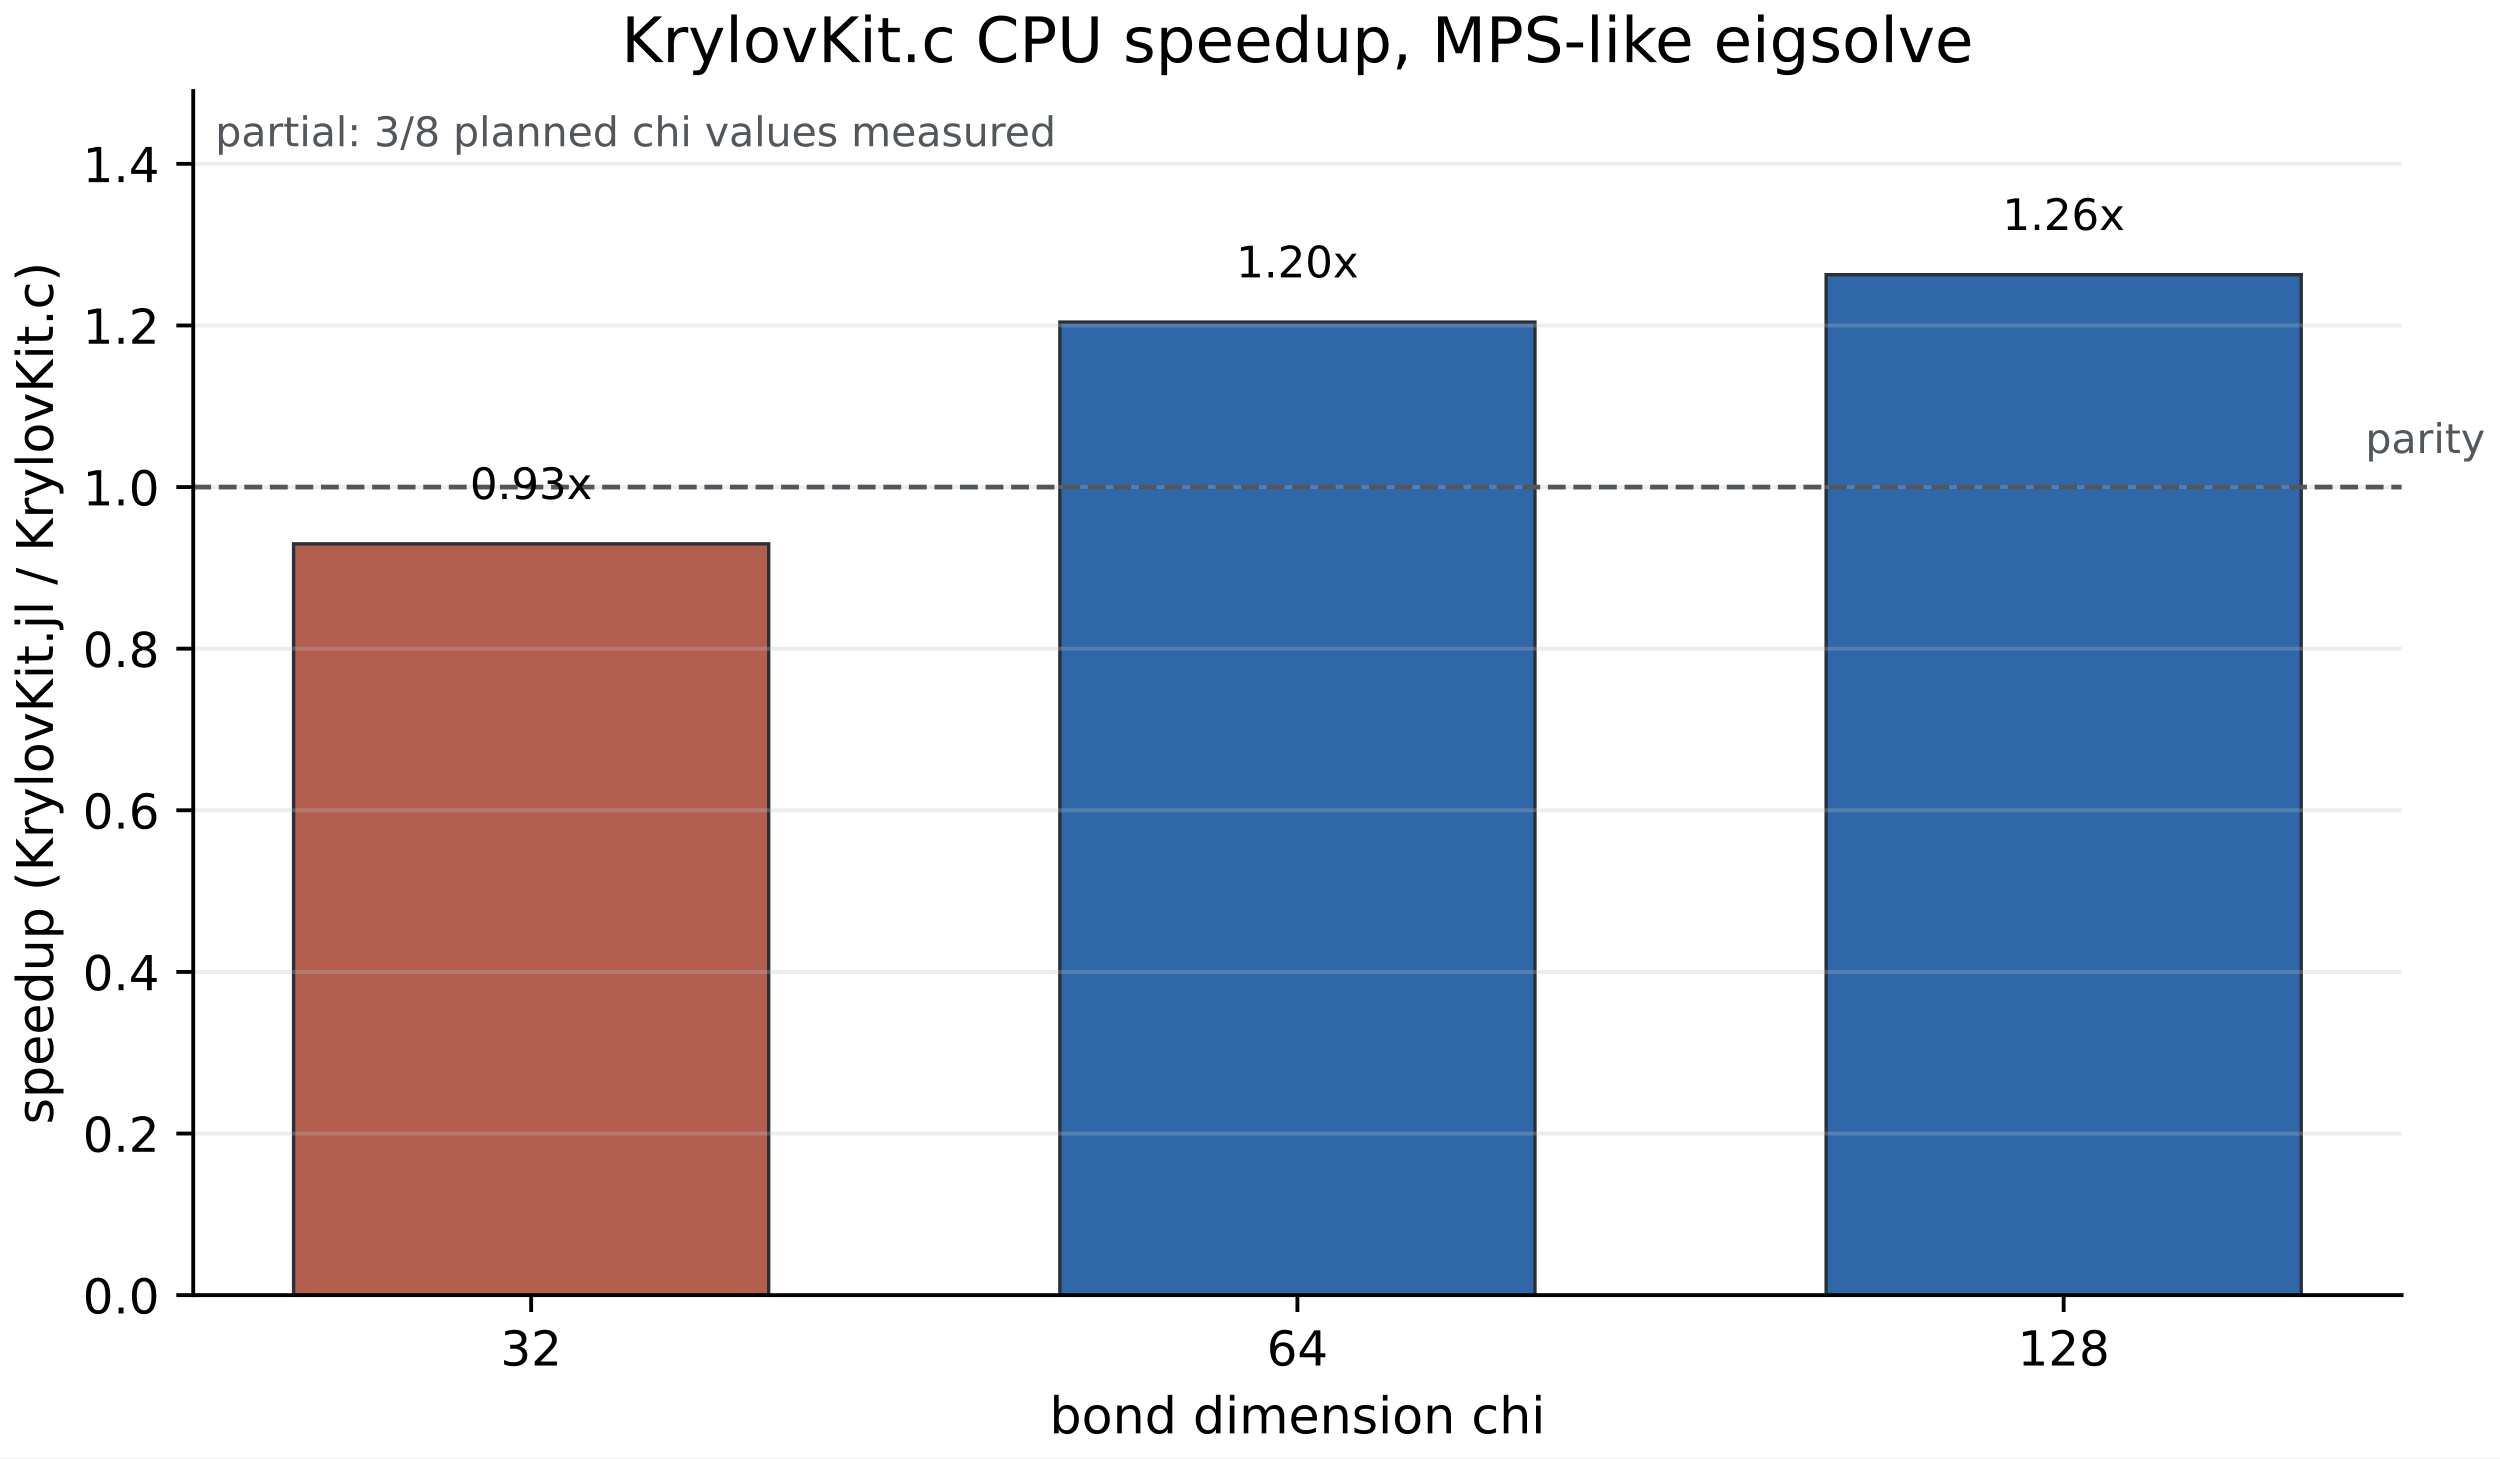
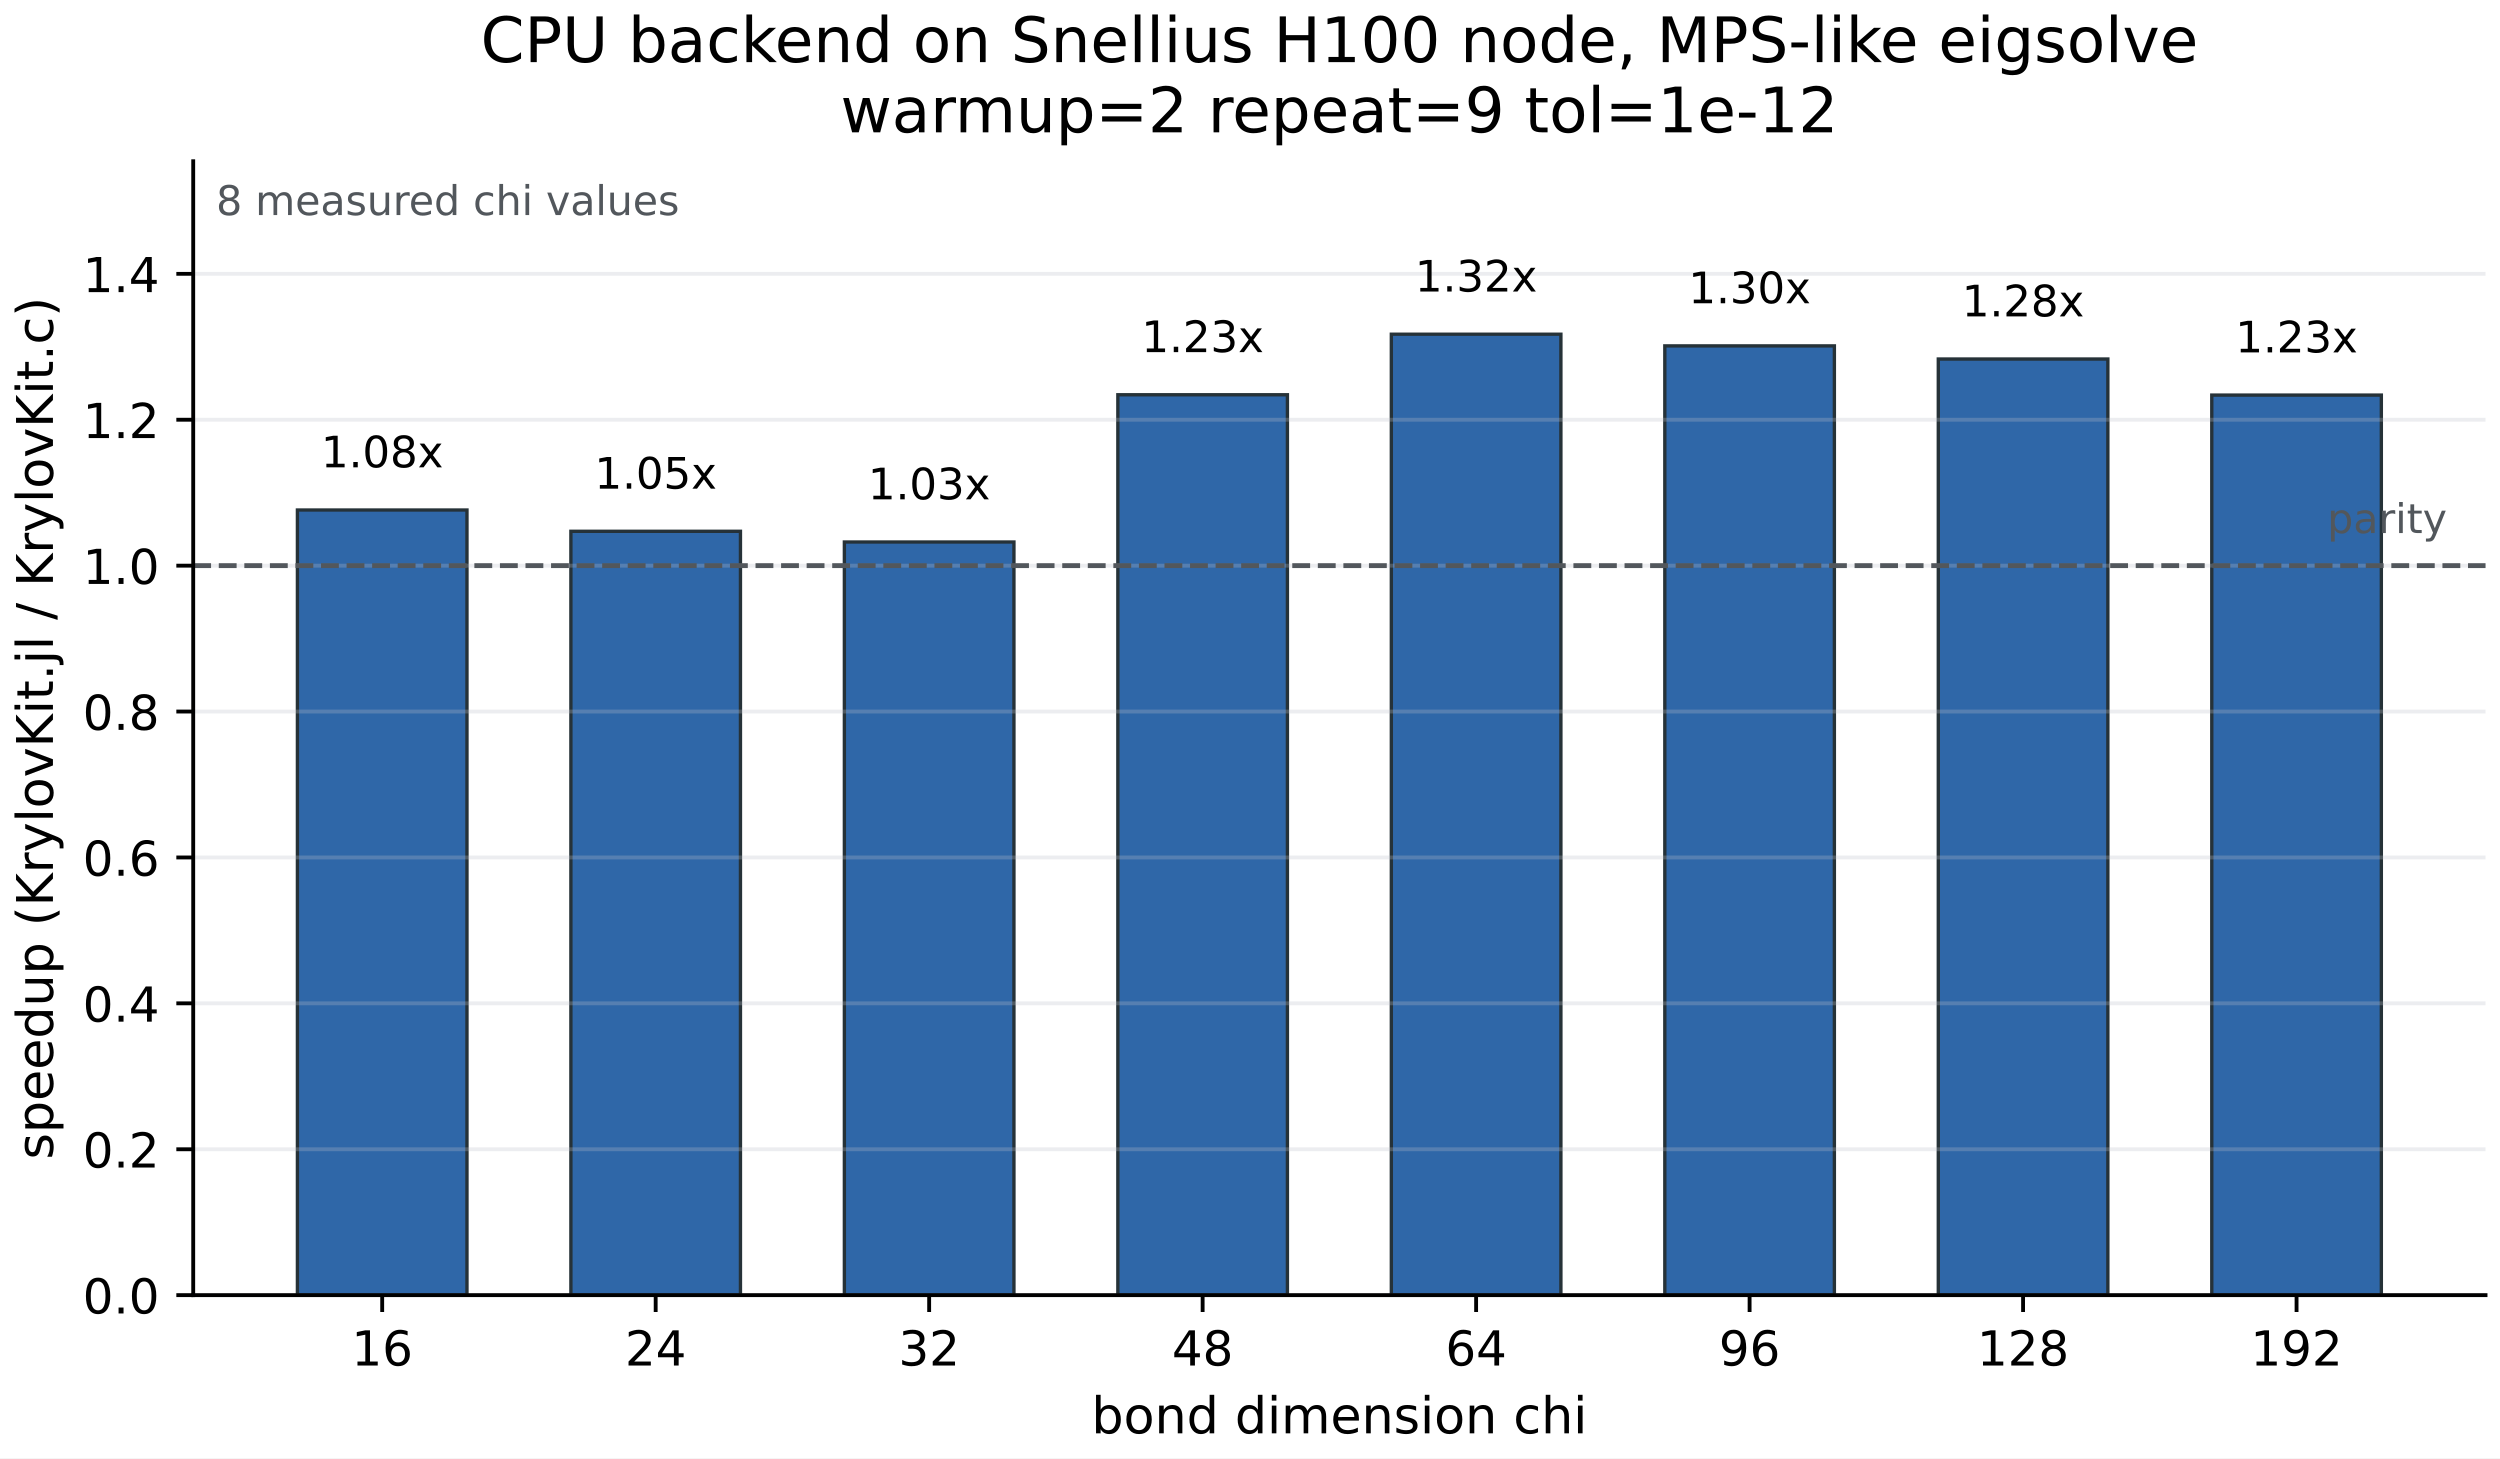
<svg xmlns="http://www.w3.org/2000/svg" xmlns:xlink="http://www.w3.org/1999/xlink" width="518.4pt" height="302.4pt" viewBox="0 0 518.4 302.4" version="1.1">
  <defs>
    <style type="text/css">*{stroke-linejoin: round; stroke-linecap: butt}</style>
  </defs>
  <g id="figure_1">
    <g id="patch_1">
      <path d="M 0 302.4 L 518.4 302.4 L 518.4 0 L 0 0 z " style="fill: #ffffff" />
    </g>
    <g id="axes_1">
      <g id="patch_2">
-         <path d="M 40.065 268.56 L 497.997 268.56 L 497.997 18.878 L 40.065 18.878 z " style="fill: #ffffff" />
+         <path d="M 40.065 268.56 L 515.4 268.56 L 515.4 33.435 L 40.065 33.435 z " style="fill: #ffffff" />
      </g>
      <g id="patch_3">
-         <path d="M 60.88 268.56 L 159.395 268.56 L 159.395 112.765 L 60.88 112.765 z " clip-path="url(#pa7dfcd3b8d)" style="fill: #b45f4d; stroke: #263238; stroke-width: 0.7; stroke-linejoin: miter" />
+         <path d="M 61.672 268.56 L 96.831 268.56 L 96.831 105.755 L 61.672 105.755 z " clip-path="url(#p8f38b51443)" style="fill: #2f67a8; stroke: #263238; stroke-width: 0.7; stroke-linejoin: miter" />
      </g>
      <g id="patch_4">
-         <path d="M 219.774 268.56 L 318.288 268.56 L 318.288 66.794 L 219.774 66.794 z " clip-path="url(#pa7dfcd3b8d)" style="fill: #2f67a8; stroke: #263238; stroke-width: 0.7; stroke-linejoin: miter" />
+         <path d="M 118.38 268.56 L 153.54 268.56 L 153.54 110.169 L 118.38 110.169 z " clip-path="url(#p8f38b51443)" style="fill: #2f67a8; stroke: #263238; stroke-width: 0.7; stroke-linejoin: miter" />
      </g>
      <g id="patch_5">
-         <path d="M 378.668 268.56 L 477.182 268.56 L 477.182 56.965 L 378.668 56.965 z " clip-path="url(#pa7dfcd3b8d)" style="fill: #2f67a8; stroke: #263238; stroke-width: 0.7; stroke-linejoin: miter" />
+         <path d="M 175.089 268.56 L 210.249 268.56 L 210.249 112.388 L 175.089 112.388 z " clip-path="url(#p8f38b51443)" style="fill: #2f67a8; stroke: #263238; stroke-width: 0.7; stroke-linejoin: miter" />
+       </g>
+       <g id="patch_6">
+         <path d="M 231.798 268.56 L 266.958 268.56 L 266.958 81.857 L 231.798 81.857 z " clip-path="url(#p8f38b51443)" style="fill: #2f67a8; stroke: #263238; stroke-width: 0.7; stroke-linejoin: miter" />
+       </g>
+       <g id="patch_7">
+         <path d="M 288.507 268.56 L 323.667 268.56 L 323.667 69.302 L 288.507 69.302 z " clip-path="url(#p8f38b51443)" style="fill: #2f67a8; stroke: #263238; stroke-width: 0.7; stroke-linejoin: miter" />
+       </g>
+       <g id="patch_8">
+         <path d="M 345.216 268.56 L 380.376 268.56 L 380.376 71.722 L 345.216 71.722 z " clip-path="url(#p8f38b51443)" style="fill: #2f67a8; stroke: #263238; stroke-width: 0.7; stroke-linejoin: miter" />
+       </g>
+       <g id="patch_9">
+         <path d="M 401.925 268.56 L 437.085 268.56 L 437.085 74.451 L 401.925 74.451 z " clip-path="url(#p8f38b51443)" style="fill: #2f67a8; stroke: #263238; stroke-width: 0.7; stroke-linejoin: miter" />
+       </g>
+       <g id="patch_10">
+         <path d="M 458.634 268.56 L 493.794 268.56 L 493.794 81.924 L 458.634 81.924 z " clip-path="url(#p8f38b51443)" style="fill: #2f67a8; stroke: #263238; stroke-width: 0.7; stroke-linejoin: miter" />
      </g>
      <g id="matplotlib.axis_1">
        <g id="xtick_1">
          <g id="line2d_1">
            <defs>
-               <path id="m9ec4e8a337" d="M 0 0 L 0 3.5 " style="stroke: #000000; stroke-width: 0.8" />
+               <path id="ma31fbbdd18" d="M 0 0 L 0 3.5 " style="stroke: #000000; stroke-width: 0.8" />
            </defs>
            <g>
-               <use xlink:href="#m9ec4e8a337" x="110.137" y="268.56" style="stroke: #000000; stroke-width: 0.8" />
+               <use xlink:href="#ma31fbbdd18" x="79.251" y="268.56" style="stroke: #000000; stroke-width: 0.8" />
            </g>
          </g>
          <g id="text_1">
-             <text style="font-size: 10px; font-family: 'DejaVu Sans', 'Bitstream Vera Sans', 'Computer Modern Sans Serif', 'Lucida Grande', 'Verdana', 'Geneva', 'Lucid', 'Arial', 'Helvetica', 'Avant Garde', sans-serif; text-anchor: middle" x="110.137" y="283.158" transform="rotate(-0 110.1375 283.158)">32</text>
+             <text style="font-size: 10px; font-family: 'DejaVu Sans', 'Bitstream Vera Sans', 'Computer Modern Sans Serif', 'Lucida Grande', 'Verdana', 'Geneva', 'Lucid', 'Arial', 'Helvetica', 'Avant Garde', sans-serif; text-anchor: middle" x="79.251" y="283.158" transform="rotate(-0 79.25128 283.158)">16</text>
          </g>
        </g>
        <g id="xtick_2">
          <g id="line2d_2">
            <g>
-               <use xlink:href="#m9ec4e8a337" x="269.031" y="268.56" style="stroke: #000000; stroke-width: 0.8" />
+               <use xlink:href="#ma31fbbdd18" x="135.96" y="268.56" style="stroke: #000000; stroke-width: 0.8" />
            </g>
          </g>
          <g id="text_2">
-             <text style="font-size: 10px; font-family: 'DejaVu Sans', 'Bitstream Vera Sans', 'Computer Modern Sans Serif', 'Lucida Grande', 'Verdana', 'Geneva', 'Lucid', 'Arial', 'Helvetica', 'Avant Garde', sans-serif; text-anchor: middle" x="269.031" y="283.158" transform="rotate(-0 269.0311 283.158)">64</text>
+             <text style="font-size: 10px; font-family: 'DejaVu Sans', 'Bitstream Vera Sans', 'Computer Modern Sans Serif', 'Lucida Grande', 'Verdana', 'Geneva', 'Lucid', 'Arial', 'Helvetica', 'Avant Garde', sans-serif; text-anchor: middle" x="135.96" y="283.158" transform="rotate(-0 135.9602 283.158)">24</text>
          </g>
        </g>
        <g id="xtick_3">
          <g id="line2d_3">
            <g>
-               <use xlink:href="#m9ec4e8a337" x="427.925" y="268.56" style="stroke: #000000; stroke-width: 0.8" />
+               <use xlink:href="#ma31fbbdd18" x="192.669" y="268.56" style="stroke: #000000; stroke-width: 0.8" />
            </g>
          </g>
          <g id="text_3">
-             <text style="font-size: 10px; font-family: 'DejaVu Sans', 'Bitstream Vera Sans', 'Computer Modern Sans Serif', 'Lucida Grande', 'Verdana', 'Geneva', 'Lucid', 'Arial', 'Helvetica', 'Avant Garde', sans-serif; text-anchor: middle" x="427.925" y="283.158" transform="rotate(-0 427.9248 283.158)">128</text>
-           </g>
-         </g>
-         <g id="text_4">
-           <text style="font-size: 10.5px; font-family: 'DejaVu Sans', 'Bitstream Vera Sans', 'Computer Modern Sans Serif', 'Lucida Grande', 'Verdana', 'Geneva', 'Lucid', 'Arial', 'Helvetica', 'Avant Garde', sans-serif; text-anchor: middle" x="269.031" y="297.216" transform="rotate(-0 269.0311 297.2161)">bond dimension chi</text>
+             <text style="font-size: 10px; font-family: 'DejaVu Sans', 'Bitstream Vera Sans', 'Computer Modern Sans Serif', 'Lucida Grande', 'Verdana', 'Geneva', 'Lucid', 'Arial', 'Helvetica', 'Avant Garde', sans-serif; text-anchor: middle" x="192.669" y="283.158" transform="rotate(-0 192.6692 283.158)">32</text>
+           </g>
+         </g>
+         <g id="xtick_4">
+           <g id="line2d_4">
+             <g>
+               <use xlink:href="#ma31fbbdd18" x="249.378" y="268.56" style="stroke: #000000; stroke-width: 0.8" />
+             </g>
+           </g>
+           <g id="text_4">
+             <text style="font-size: 10px; font-family: 'DejaVu Sans', 'Bitstream Vera Sans', 'Computer Modern Sans Serif', 'Lucida Grande', 'Verdana', 'Geneva', 'Lucid', 'Arial', 'Helvetica', 'Avant Garde', sans-serif; text-anchor: middle" x="249.378" y="283.158" transform="rotate(-0 249.3781 283.158)">48</text>
+           </g>
+         </g>
+         <g id="xtick_5">
+           <g id="line2d_5">
+             <g>
+               <use xlink:href="#ma31fbbdd18" x="306.087" y="268.56" style="stroke: #000000; stroke-width: 0.8" />
+             </g>
+           </g>
+           <g id="text_5">
+             <text style="font-size: 10px; font-family: 'DejaVu Sans', 'Bitstream Vera Sans', 'Computer Modern Sans Serif', 'Lucida Grande', 'Verdana', 'Geneva', 'Lucid', 'Arial', 'Helvetica', 'Avant Garde', sans-serif; text-anchor: middle" x="306.087" y="283.158" transform="rotate(-0 306.087 283.158)">64</text>
+           </g>
+         </g>
+         <g id="xtick_6">
+           <g id="line2d_6">
+             <g>
+               <use xlink:href="#ma31fbbdd18" x="362.796" y="268.56" style="stroke: #000000; stroke-width: 0.8" />
+             </g>
+           </g>
+           <g id="text_6">
+             <text style="font-size: 10px; font-family: 'DejaVu Sans', 'Bitstream Vera Sans', 'Computer Modern Sans Serif', 'Lucida Grande', 'Verdana', 'Geneva', 'Lucid', 'Arial', 'Helvetica', 'Avant Garde', sans-serif; text-anchor: middle" x="362.796" y="283.158" transform="rotate(-0 362.796 283.158)">96</text>
+           </g>
+         </g>
+         <g id="xtick_7">
+           <g id="line2d_7">
+             <g>
+               <use xlink:href="#ma31fbbdd18" x="419.505" y="268.56" style="stroke: #000000; stroke-width: 0.8" />
+             </g>
+           </g>
+           <g id="text_7">
+             <text style="font-size: 10px; font-family: 'DejaVu Sans', 'Bitstream Vera Sans', 'Computer Modern Sans Serif', 'Lucida Grande', 'Verdana', 'Geneva', 'Lucid', 'Arial', 'Helvetica', 'Avant Garde', sans-serif; text-anchor: middle" x="419.505" y="283.158" transform="rotate(-0 419.5049 283.158)">128</text>
+           </g>
+         </g>
+         <g id="xtick_8">
+           <g id="line2d_8">
+             <g>
+               <use xlink:href="#ma31fbbdd18" x="476.214" y="268.56" style="stroke: #000000; stroke-width: 0.8" />
+             </g>
+           </g>
+           <g id="text_8">
+             <text style="font-size: 10px; font-family: 'DejaVu Sans', 'Bitstream Vera Sans', 'Computer Modern Sans Serif', 'Lucida Grande', 'Verdana', 'Geneva', 'Lucid', 'Arial', 'Helvetica', 'Avant Garde', sans-serif; text-anchor: middle" x="476.214" y="283.158" transform="rotate(-0 476.2139 283.158)">192</text>
+           </g>
+         </g>
+         <g id="text_9">
+           <text style="font-size: 10.5px; font-family: 'DejaVu Sans', 'Bitstream Vera Sans', 'Computer Modern Sans Serif', 'Lucida Grande', 'Verdana', 'Geneva', 'Lucid', 'Arial', 'Helvetica', 'Avant Garde', sans-serif; text-anchor: middle" x="277.733" y="297.216" transform="rotate(-0 277.7326 297.2161)">bond dimension chi</text>
        </g>
      </g>
      <g id="matplotlib.axis_2">
        <g id="ytick_1">
-           <g id="line2d_4">
-             <path d="M 40.065 268.56 L 497.997 268.56 " clip-path="url(#pa7dfcd3b8d)" style="fill: none; stroke: #b9c0c9; stroke-opacity: 0.28; stroke-width: 0.8; stroke-linecap: square" />
-           </g>
-           <g id="line2d_5">
+           <g id="line2d_9">
+             <path d="M 40.065 268.56 L 515.4 268.56 " clip-path="url(#p8f38b51443)" style="fill: none; stroke: #b9c0c9; stroke-opacity: 0.28; stroke-width: 0.8; stroke-linecap: square" />
+           </g>
+           <g id="line2d_10">
            <defs>
-               <path id="md49a65c9da" d="M 0 0 L -3.5 0 " style="stroke: #000000; stroke-width: 0.8" />
+               <path id="mf5c52425d9" d="M 0 0 L -3.5 0 " style="stroke: #000000; stroke-width: 0.8" />
            </defs>
            <g>
-               <use xlink:href="#md49a65c9da" x="40.065" y="268.56" style="stroke: #000000; stroke-width: 0.8" />
-             </g>
-           </g>
-           <g id="text_5">
+               <use xlink:href="#mf5c52425d9" x="40.065" y="268.56" style="stroke: #000000; stroke-width: 0.8" />
+             </g>
+           </g>
+           <g id="text_10">
            <text style="font-size: 10px; font-family: 'DejaVu Sans', 'Bitstream Vera Sans', 'Computer Modern Sans Serif', 'Lucida Grande', 'Verdana', 'Geneva', 'Lucid', 'Arial', 'Helvetica', 'Avant Garde', sans-serif; text-anchor: end" x="33.065" y="272.359" transform="rotate(-0 33.0654 272.3588)">0.0</text>
          </g>
        </g>
        <g id="ytick_2">
-           <g id="line2d_6">
-             <path d="M 40.065 235.047 L 497.997 235.047 " clip-path="url(#pa7dfcd3b8d)" style="fill: none; stroke: #b9c0c9; stroke-opacity: 0.28; stroke-width: 0.8; stroke-linecap: square" />
-           </g>
-           <g id="line2d_7">
-             <g>
-               <use xlink:href="#md49a65c9da" x="40.065" y="235.047" style="stroke: #000000; stroke-width: 0.8" />
-             </g>
-           </g>
-           <g id="text_6">
-             <text style="font-size: 10px; font-family: 'DejaVu Sans', 'Bitstream Vera Sans', 'Computer Modern Sans Serif', 'Lucida Grande', 'Verdana', 'Geneva', 'Lucid', 'Arial', 'Helvetica', 'Avant Garde', sans-serif; text-anchor: end" x="33.065" y="238.846" transform="rotate(-0 33.0654 238.8464)">0.2</text>
+           <g id="line2d_11">
+             <path d="M 40.065 238.306 L 515.4 238.306 " clip-path="url(#p8f38b51443)" style="fill: none; stroke: #b9c0c9; stroke-opacity: 0.28; stroke-width: 0.8; stroke-linecap: square" />
+           </g>
+           <g id="line2d_12">
+             <g>
+               <use xlink:href="#mf5c52425d9" x="40.065" y="238.306" style="stroke: #000000; stroke-width: 0.8" />
+             </g>
+           </g>
+           <g id="text_11">
+             <text style="font-size: 10px; font-family: 'DejaVu Sans', 'Bitstream Vera Sans', 'Computer Modern Sans Serif', 'Lucida Grande', 'Verdana', 'Geneva', 'Lucid', 'Arial', 'Helvetica', 'Avant Garde', sans-serif; text-anchor: end" x="33.065" y="242.105" transform="rotate(-0 33.0654 242.105)">0.2</text>
          </g>
        </g>
        <g id="ytick_3">
-           <g id="line2d_8">
-             <path d="M 40.065 201.535 L 497.997 201.535 " clip-path="url(#pa7dfcd3b8d)" style="fill: none; stroke: #b9c0c9; stroke-opacity: 0.28; stroke-width: 0.8; stroke-linecap: square" />
-           </g>
-           <g id="line2d_9">
-             <g>
-               <use xlink:href="#md49a65c9da" x="40.065" y="201.535" style="stroke: #000000; stroke-width: 0.8" />
-             </g>
-           </g>
-           <g id="text_7">
-             <text style="font-size: 10px; font-family: 'DejaVu Sans', 'Bitstream Vera Sans', 'Computer Modern Sans Serif', 'Lucida Grande', 'Verdana', 'Geneva', 'Lucid', 'Arial', 'Helvetica', 'Avant Garde', sans-serif; text-anchor: end" x="33.065" y="205.334" transform="rotate(-0 33.0654 205.334)">0.4</text>
+           <g id="line2d_13">
+             <path d="M 40.065 208.052 L 515.4 208.052 " clip-path="url(#p8f38b51443)" style="fill: none; stroke: #b9c0c9; stroke-opacity: 0.28; stroke-width: 0.8; stroke-linecap: square" />
+           </g>
+           <g id="line2d_14">
+             <g>
+               <use xlink:href="#mf5c52425d9" x="40.065" y="208.052" style="stroke: #000000; stroke-width: 0.8" />
+             </g>
+           </g>
+           <g id="text_12">
+             <text style="font-size: 10px; font-family: 'DejaVu Sans', 'Bitstream Vera Sans', 'Computer Modern Sans Serif', 'Lucida Grande', 'Verdana', 'Geneva', 'Lucid', 'Arial', 'Helvetica', 'Avant Garde', sans-serif; text-anchor: end" x="33.065" y="211.851" transform="rotate(-0 33.0654 211.8513)">0.4</text>
          </g>
        </g>
        <g id="ytick_4">
-           <g id="line2d_10">
-             <path d="M 40.065 168.022 L 497.997 168.022 " clip-path="url(#pa7dfcd3b8d)" style="fill: none; stroke: #b9c0c9; stroke-opacity: 0.28; stroke-width: 0.8; stroke-linecap: square" />
-           </g>
-           <g id="line2d_11">
-             <g>
-               <use xlink:href="#md49a65c9da" x="40.065" y="168.022" style="stroke: #000000; stroke-width: 0.8" />
-             </g>
-           </g>
-           <g id="text_8">
-             <text style="font-size: 10px; font-family: 'DejaVu Sans', 'Bitstream Vera Sans', 'Computer Modern Sans Serif', 'Lucida Grande', 'Verdana', 'Geneva', 'Lucid', 'Arial', 'Helvetica', 'Avant Garde', sans-serif; text-anchor: end" x="33.065" y="171.822" transform="rotate(-0 33.0654 171.8216)">0.6</text>
+           <g id="line2d_15">
+             <path d="M 40.065 177.798 L 515.4 177.798 " clip-path="url(#p8f38b51443)" style="fill: none; stroke: #b9c0c9; stroke-opacity: 0.28; stroke-width: 0.8; stroke-linecap: square" />
+           </g>
+           <g id="line2d_16">
+             <g>
+               <use xlink:href="#mf5c52425d9" x="40.065" y="177.798" style="stroke: #000000; stroke-width: 0.8" />
+             </g>
+           </g>
+           <g id="text_13">
+             <text style="font-size: 10px; font-family: 'DejaVu Sans', 'Bitstream Vera Sans', 'Computer Modern Sans Serif', 'Lucida Grande', 'Verdana', 'Geneva', 'Lucid', 'Arial', 'Helvetica', 'Avant Garde', sans-serif; text-anchor: end" x="33.065" y="181.597" transform="rotate(-0 33.0654 181.5975)">0.6</text>
          </g>
        </g>
        <g id="ytick_5">
-           <g id="line2d_12">
-             <path d="M 40.065 134.51 L 497.997 134.51 " clip-path="url(#pa7dfcd3b8d)" style="fill: none; stroke: #b9c0c9; stroke-opacity: 0.28; stroke-width: 0.8; stroke-linecap: square" />
-           </g>
-           <g id="line2d_13">
-             <g>
-               <use xlink:href="#md49a65c9da" x="40.065" y="134.51" style="stroke: #000000; stroke-width: 0.8" />
-             </g>
-           </g>
-           <g id="text_9">
-             <text style="font-size: 10px; font-family: 'DejaVu Sans', 'Bitstream Vera Sans', 'Computer Modern Sans Serif', 'Lucida Grande', 'Verdana', 'Geneva', 'Lucid', 'Arial', 'Helvetica', 'Avant Garde', sans-serif; text-anchor: end" x="33.065" y="138.309" transform="rotate(-0 33.0654 138.3092)">0.8</text>
+           <g id="line2d_17">
+             <path d="M 40.065 147.544 L 515.4 147.544 " clip-path="url(#p8f38b51443)" style="fill: none; stroke: #b9c0c9; stroke-opacity: 0.28; stroke-width: 0.8; stroke-linecap: square" />
+           </g>
+           <g id="line2d_18">
+             <g>
+               <use xlink:href="#mf5c52425d9" x="40.065" y="147.544" style="stroke: #000000; stroke-width: 0.8" />
+             </g>
+           </g>
+           <g id="text_14">
+             <text style="font-size: 10px; font-family: 'DejaVu Sans', 'Bitstream Vera Sans', 'Computer Modern Sans Serif', 'Lucida Grande', 'Verdana', 'Geneva', 'Lucid', 'Arial', 'Helvetica', 'Avant Garde', sans-serif; text-anchor: end" x="33.065" y="151.344" transform="rotate(-0 33.0654 151.3437)">0.8</text>
          </g>
        </g>
        <g id="ytick_6">
-           <g id="line2d_14">
-             <path d="M 40.065 100.998 L 497.997 100.998 " clip-path="url(#pa7dfcd3b8d)" style="fill: none; stroke: #b9c0c9; stroke-opacity: 0.28; stroke-width: 0.8; stroke-linecap: square" />
-           </g>
-           <g id="line2d_15">
-             <g>
-               <use xlink:href="#md49a65c9da" x="40.065" y="100.998" style="stroke: #000000; stroke-width: 0.8" />
-             </g>
-           </g>
-           <g id="text_10">
-             <text style="font-size: 10px; font-family: 'DejaVu Sans', 'Bitstream Vera Sans', 'Computer Modern Sans Serif', 'Lucida Grande', 'Verdana', 'Geneva', 'Lucid', 'Arial', 'Helvetica', 'Avant Garde', sans-serif; text-anchor: end" x="33.065" y="104.797" transform="rotate(-0 33.0654 104.7967)">1.0</text>
+           <g id="line2d_19">
+             <path d="M 40.065 117.291 L 515.4 117.291 " clip-path="url(#p8f38b51443)" style="fill: none; stroke: #b9c0c9; stroke-opacity: 0.28; stroke-width: 0.8; stroke-linecap: square" />
+           </g>
+           <g id="line2d_20">
+             <g>
+               <use xlink:href="#mf5c52425d9" x="40.065" y="117.291" style="stroke: #000000; stroke-width: 0.8" />
+             </g>
+           </g>
+           <g id="text_15">
+             <text style="font-size: 10px; font-family: 'DejaVu Sans', 'Bitstream Vera Sans', 'Computer Modern Sans Serif', 'Lucida Grande', 'Verdana', 'Geneva', 'Lucid', 'Arial', 'Helvetica', 'Avant Garde', sans-serif; text-anchor: end" x="33.065" y="121.09" transform="rotate(-0 33.0654 121.0899)">1.0</text>
          </g>
        </g>
        <g id="ytick_7">
-           <g id="line2d_16">
-             <path d="M 40.065 67.485 L 497.997 67.485 " clip-path="url(#pa7dfcd3b8d)" style="fill: none; stroke: #b9c0c9; stroke-opacity: 0.28; stroke-width: 0.8; stroke-linecap: square" />
-           </g>
-           <g id="line2d_17">
-             <g>
-               <use xlink:href="#md49a65c9da" x="40.065" y="67.485" style="stroke: #000000; stroke-width: 0.8" />
-             </g>
-           </g>
-           <g id="text_11">
-             <text style="font-size: 10px; font-family: 'DejaVu Sans', 'Bitstream Vera Sans', 'Computer Modern Sans Serif', 'Lucida Grande', 'Verdana', 'Geneva', 'Lucid', 'Arial', 'Helvetica', 'Avant Garde', sans-serif; text-anchor: end" x="33.065" y="71.284" transform="rotate(-0 33.0654 71.28432)">1.2</text>
+           <g id="line2d_21">
+             <path d="M 40.065 87.037 L 515.4 87.037 " clip-path="url(#p8f38b51443)" style="fill: none; stroke: #b9c0c9; stroke-opacity: 0.28; stroke-width: 0.8; stroke-linecap: square" />
+           </g>
+           <g id="line2d_22">
+             <g>
+               <use xlink:href="#mf5c52425d9" x="40.065" y="87.037" style="stroke: #000000; stroke-width: 0.8" />
+             </g>
+           </g>
+           <g id="text_16">
+             <text style="font-size: 10px; font-family: 'DejaVu Sans', 'Bitstream Vera Sans', 'Computer Modern Sans Serif', 'Lucida Grande', 'Verdana', 'Geneva', 'Lucid', 'Arial', 'Helvetica', 'Avant Garde', sans-serif; text-anchor: end" x="33.065" y="90.836" transform="rotate(-0 33.0654 90.83614)">1.2</text>
          </g>
        </g>
        <g id="ytick_8">
-           <g id="line2d_18">
-             <path d="M 40.065 33.973 L 497.997 33.973 " clip-path="url(#pa7dfcd3b8d)" style="fill: none; stroke: #b9c0c9; stroke-opacity: 0.28; stroke-width: 0.8; stroke-linecap: square" />
-           </g>
-           <g id="line2d_19">
-             <g>
-               <use xlink:href="#md49a65c9da" x="40.065" y="33.973" style="stroke: #000000; stroke-width: 0.8" />
-             </g>
-           </g>
-           <g id="text_12">
-             <text style="font-size: 10px; font-family: 'DejaVu Sans', 'Bitstream Vera Sans', 'Computer Modern Sans Serif', 'Lucida Grande', 'Verdana', 'Geneva', 'Lucid', 'Arial', 'Helvetica', 'Avant Garde', sans-serif; text-anchor: end" x="33.065" y="37.772" transform="rotate(-0 33.0654 37.7719)">1.4</text>
-           </g>
-         </g>
-         <g id="text_13">
-           <text style="font-size: 10.5px; font-family: 'DejaVu Sans', 'Bitstream Vera Sans', 'Computer Modern Sans Serif', 'Lucida Grande', 'Verdana', 'Geneva', 'Lucid', 'Arial', 'Helvetica', 'Avant Garde', sans-serif; text-anchor: middle" x="10.979" y="143.719" transform="rotate(-90 10.9786 143.7189)">speedup (KrylovKit.jl / KrylovKit.c)</text>
-         </g>
-       </g>
-       <g id="line2d_20">
-         <path d="M 40.065 100.998 L 497.997 100.998 " clip-path="url(#pa7dfcd3b8d)" style="fill: none; stroke-dasharray: 3.7,1.6; stroke-dashoffset: 0; stroke: #52575c" />
-       </g>
-       <g id="patch_6">
-         <path d="M 40.065 268.56 L 40.065 18.878 " style="fill: none; stroke: #000000; stroke-width: 0.8; stroke-linejoin: miter; stroke-linecap: square" />
-       </g>
-       <g id="patch_7">
-         <path d="M 40.065 268.56 L 497.997 268.56 " style="fill: none; stroke: #000000; stroke-width: 0.8; stroke-linejoin: miter; stroke-linecap: square" />
-       </g>
-       <g id="text_14">
-         <text style="font-size: 9px; font-family: 'DejaVu Sans', 'Bitstream Vera Sans', 'Computer Modern Sans Serif', 'Lucida Grande', 'Verdana', 'Geneva', 'Lucid', 'Arial', 'Helvetica', 'Avant Garde', sans-serif; text-anchor: middle" x="110.137" y="103.488" transform="rotate(-0 110.1375 103.4877)">0.93x</text>
-       </g>
-       <g id="text_15">
-         <text style="font-size: 9px; font-family: 'DejaVu Sans', 'Bitstream Vera Sans', 'Computer Modern Sans Serif', 'Lucida Grande', 'Verdana', 'Geneva', 'Lucid', 'Arial', 'Helvetica', 'Avant Garde', sans-serif; text-anchor: middle" x="269.031" y="57.516" transform="rotate(-0 269.0311 57.51627)">1.20x</text>
-       </g>
-       <g id="text_16">
-         <text style="font-size: 9px; font-family: 'DejaVu Sans', 'Bitstream Vera Sans', 'Computer Modern Sans Serif', 'Lucida Grande', 'Verdana', 'Geneva', 'Lucid', 'Arial', 'Helvetica', 'Avant Garde', sans-serif; text-anchor: middle" x="427.925" y="47.688" transform="rotate(-0 427.9248 47.68768)">1.26x</text>
-       </g>
-       <g id="text_17">
-         <text style="font-size: 8.5px; font-family: 'DejaVu Sans', 'Bitstream Vera Sans', 'Computer Modern Sans Serif', 'Lucida Grande', 'Verdana', 'Geneva', 'Lucid', 'Arial', 'Helvetica', 'Avant Garde', sans-serif; text-anchor: start; fill: #52575c" x="44.645" y="30.331" transform="rotate(-0 44.64471 30.33051)">partial: 3/8 planned chi values measured</text>
-       </g>
-       <g id="text_18">
-         <text style="font-size: 8.5px; font-family: 'DejaVu Sans', 'Bitstream Vera Sans', 'Computer Modern Sans Serif', 'Lucida Grande', 'Verdana', 'Geneva', 'Lucid', 'Arial', 'Helvetica', 'Avant Garde', sans-serif; text-anchor: end; fill: #52575c" x="515.316" y="93.94" transform="rotate(-0 515.3163 93.93992)">parity</text>
+           <g id="line2d_23">
+             <path d="M 40.065 56.783 L 515.4 56.783 " clip-path="url(#p8f38b51443)" style="fill: none; stroke: #b9c0c9; stroke-opacity: 0.28; stroke-width: 0.8; stroke-linecap: square" />
+           </g>
+           <g id="line2d_24">
+             <g>
+               <use xlink:href="#mf5c52425d9" x="40.065" y="56.783" style="stroke: #000000; stroke-width: 0.8" />
+             </g>
+           </g>
+           <g id="text_17">
+             <text style="font-size: 10px; font-family: 'DejaVu Sans', 'Bitstream Vera Sans', 'Computer Modern Sans Serif', 'Lucida Grande', 'Verdana', 'Geneva', 'Lucid', 'Arial', 'Helvetica', 'Avant Garde', sans-serif; text-anchor: end" x="33.065" y="60.582" transform="rotate(-0 33.0654 60.58236)">1.4</text>
+           </g>
+         </g>
+         <g id="text_18">
+           <text style="font-size: 10.5px; font-family: 'DejaVu Sans', 'Bitstream Vera Sans', 'Computer Modern Sans Serif', 'Lucida Grande', 'Verdana', 'Geneva', 'Lucid', 'Arial', 'Helvetica', 'Avant Garde', sans-serif; text-anchor: middle" x="10.979" y="150.997" transform="rotate(-90 10.9786 150.9975)">speedup (KrylovKit.jl / KrylovKit.c)</text>
+         </g>
+       </g>
+       <g id="line2d_25">
+         <path d="M 40.065 117.291 L 515.4 117.291 " clip-path="url(#p8f38b51443)" style="fill: none; stroke-dasharray: 3.7,1.6; stroke-dashoffset: 0; stroke: #52575c" />
+       </g>
+       <g id="patch_11">
+         <path d="M 40.065 268.56 L 40.065 33.435 " style="fill: none; stroke: #000000; stroke-width: 0.8; stroke-linejoin: miter; stroke-linecap: square" />
+       </g>
+       <g id="patch_12">
+         <path d="M 40.065 268.56 L 515.4 268.56 " style="fill: none; stroke: #000000; stroke-width: 0.8; stroke-linejoin: miter; stroke-linecap: square" />
      </g>
      <g id="text_19">
-         <text style="font-size: 13px; font-family: 'DejaVu Sans', 'Bitstream Vera Sans', 'Computer Modern Sans Serif', 'Lucida Grande', 'Verdana', 'Geneva', 'Lucid', 'Arial', 'Helvetica', 'Avant Garde', sans-serif; text-anchor: middle" x="269.031" y="12.878" transform="rotate(-0 269.0311 12.87821)">KrylovKit.c CPU speedup, MPS-like eigsolve</text>
+         <text style="font-size: 9px; font-family: 'DejaVu Sans', 'Bitstream Vera Sans', 'Computer Modern Sans Serif', 'Lucida Grande', 'Verdana', 'Geneva', 'Lucid', 'Arial', 'Helvetica', 'Avant Garde', sans-serif; text-anchor: middle" x="79.251" y="96.909" transform="rotate(-0 79.25128 96.90945)">1.08x</text>
+       </g>
+       <g id="text_20">
+         <text style="font-size: 9px; font-family: 'DejaVu Sans', 'Bitstream Vera Sans', 'Computer Modern Sans Serif', 'Lucida Grande', 'Verdana', 'Geneva', 'Lucid', 'Arial', 'Helvetica', 'Avant Garde', sans-serif; text-anchor: middle" x="135.96" y="101.323" transform="rotate(-0 135.9602 101.3234)">1.05x</text>
+       </g>
+       <g id="text_21">
+         <text style="font-size: 9px; font-family: 'DejaVu Sans', 'Bitstream Vera Sans', 'Computer Modern Sans Serif', 'Lucida Grande', 'Verdana', 'Geneva', 'Lucid', 'Arial', 'Helvetica', 'Avant Garde', sans-serif; text-anchor: middle" x="192.669" y="103.542" transform="rotate(-0 192.6692 103.5422)">1.03x</text>
+       </g>
+       <g id="text_22">
+         <text style="font-size: 9px; font-family: 'DejaVu Sans', 'Bitstream Vera Sans', 'Computer Modern Sans Serif', 'Lucida Grande', 'Verdana', 'Geneva', 'Lucid', 'Arial', 'Helvetica', 'Avant Garde', sans-serif; text-anchor: middle" x="249.378" y="73.011" transform="rotate(-0 249.3781 73.01097)">1.23x</text>
+       </g>
+       <g id="text_23">
+         <text style="font-size: 9px; font-family: 'DejaVu Sans', 'Bitstream Vera Sans', 'Computer Modern Sans Serif', 'Lucida Grande', 'Verdana', 'Geneva', 'Lucid', 'Arial', 'Helvetica', 'Avant Garde', sans-serif; text-anchor: middle" x="306.087" y="60.456" transform="rotate(-0 306.087 60.45603)">1.32x</text>
+       </g>
+       <g id="text_24">
+         <text style="font-size: 9px; font-family: 'DejaVu Sans', 'Bitstream Vera Sans', 'Computer Modern Sans Serif', 'Lucida Grande', 'Verdana', 'Geneva', 'Lucid', 'Arial', 'Helvetica', 'Avant Garde', sans-serif; text-anchor: middle" x="362.796" y="62.876" transform="rotate(-0 362.796 62.87609)">1.30x</text>
+       </g>
+       <g id="text_25">
+         <text style="font-size: 9px; font-family: 'DejaVu Sans', 'Bitstream Vera Sans', 'Computer Modern Sans Serif', 'Lucida Grande', 'Verdana', 'Geneva', 'Lucid', 'Arial', 'Helvetica', 'Avant Garde', sans-serif; text-anchor: middle" x="419.505" y="65.605" transform="rotate(-0 419.5049 65.60527)">1.28x</text>
+       </g>
+       <g id="text_26">
+         <text style="font-size: 9px; font-family: 'DejaVu Sans', 'Bitstream Vera Sans', 'Computer Modern Sans Serif', 'Lucida Grande', 'Verdana', 'Geneva', 'Lucid', 'Arial', 'Helvetica', 'Avant Garde', sans-serif; text-anchor: middle" x="476.214" y="73.078" transform="rotate(-0 476.2139 73.07807)">1.23x</text>
+       </g>
+       <g id="text_27">
+         <text style="font-size: 8.5px; font-family: 'DejaVu Sans', 'Bitstream Vera Sans', 'Computer Modern Sans Serif', 'Lucida Grande', 'Verdana', 'Geneva', 'Lucid', 'Arial', 'Helvetica', 'Avant Garde', sans-serif; text-anchor: start; fill: #52575c" x="44.819" y="44.597" transform="rotate(-0 44.81874 44.59652)">8 measured chi values</text>
+       </g>
+       <g id="text_28">
+         <text style="font-size: 8.5px; font-family: 'DejaVu Sans', 'Bitstream Vera Sans', 'Computer Modern Sans Serif', 'Lucida Grande', 'Verdana', 'Geneva', 'Lucid', 'Arial', 'Helvetica', 'Avant Garde', sans-serif; text-anchor: end; fill: #52575c" x="507.404" y="110.542" transform="rotate(-0 507.4038 110.5415)">parity</text>
+       </g>
+       <g id="text_29">
+         <text style="font-size: 13px; font-family: 'DejaVu Sans', 'Bitstream Vera Sans', 'Computer Modern Sans Serif', 'Lucida Grande', 'Verdana', 'Geneva', 'Lucid', 'Arial', 'Helvetica', 'Avant Garde', sans-serif" transform="translate(99.66508 12.87821)">CPU backend on Snellius H100 node, MPS-like eigsolve</text>
+         <text style="font-size: 13px; font-family: 'DejaVu Sans', 'Bitstream Vera Sans', 'Computer Modern Sans Serif', 'Lucida Grande', 'Verdana', 'Geneva', 'Lucid', 'Arial', 'Helvetica', 'Avant Garde', sans-serif" transform="translate(174.2891 27.43537)">warmup=2 repeat=9 tol=1e-12</text>
      </g>
    </g>
  </g>
  <defs>
-     <clipPath id="pa7dfcd3b8d">
-       <rect x="40.065" y="18.878" width="457.931" height="249.681" />
+     <clipPath id="p8f38b51443">
+       <rect x="40.065" y="33.435" width="475.334" height="235.124" />
    </clipPath>
  </defs>
</svg>
